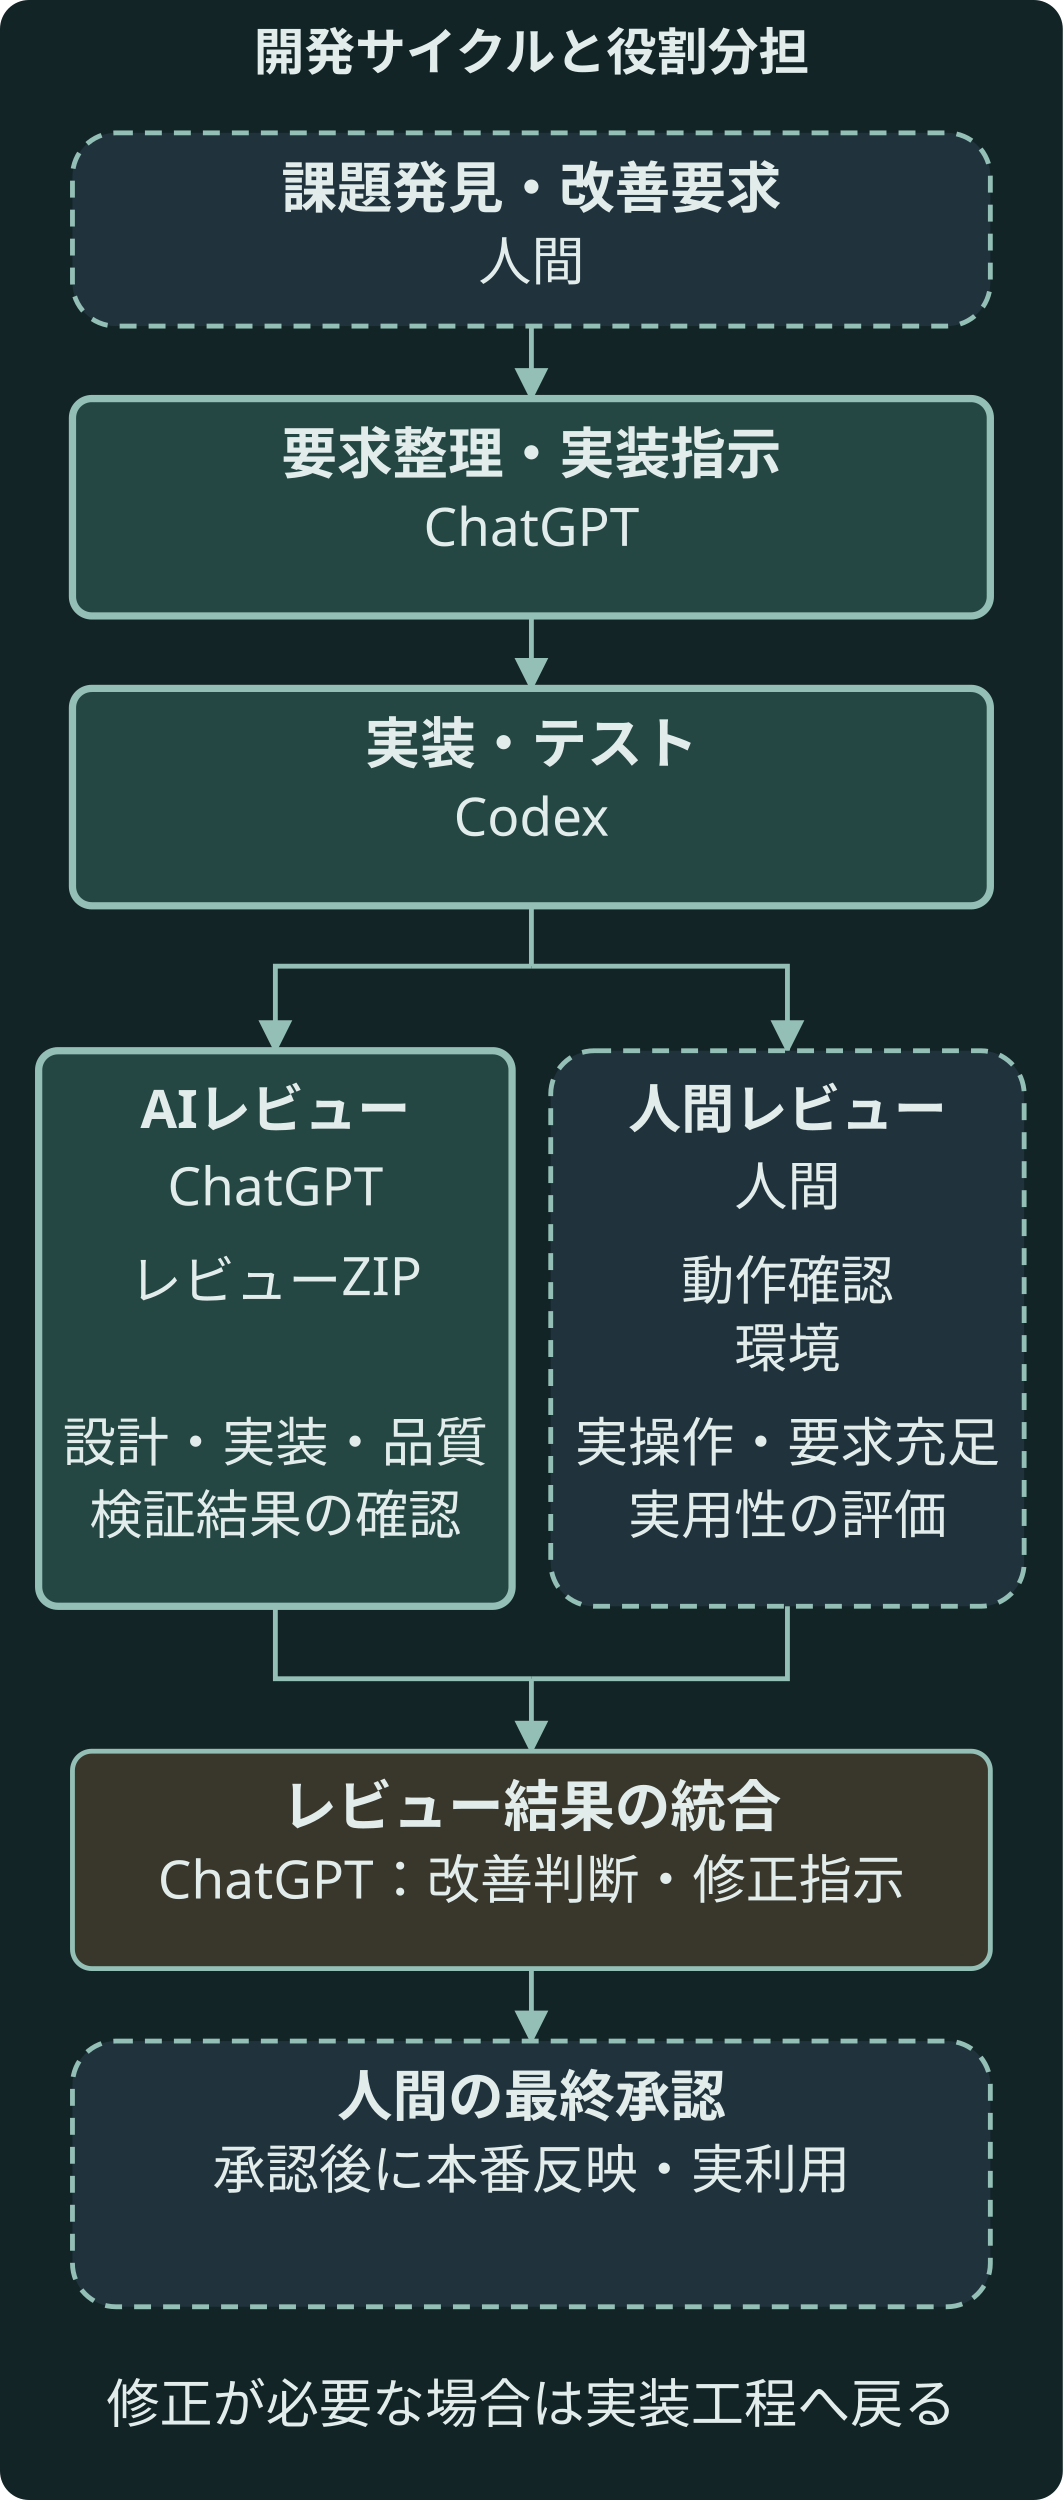
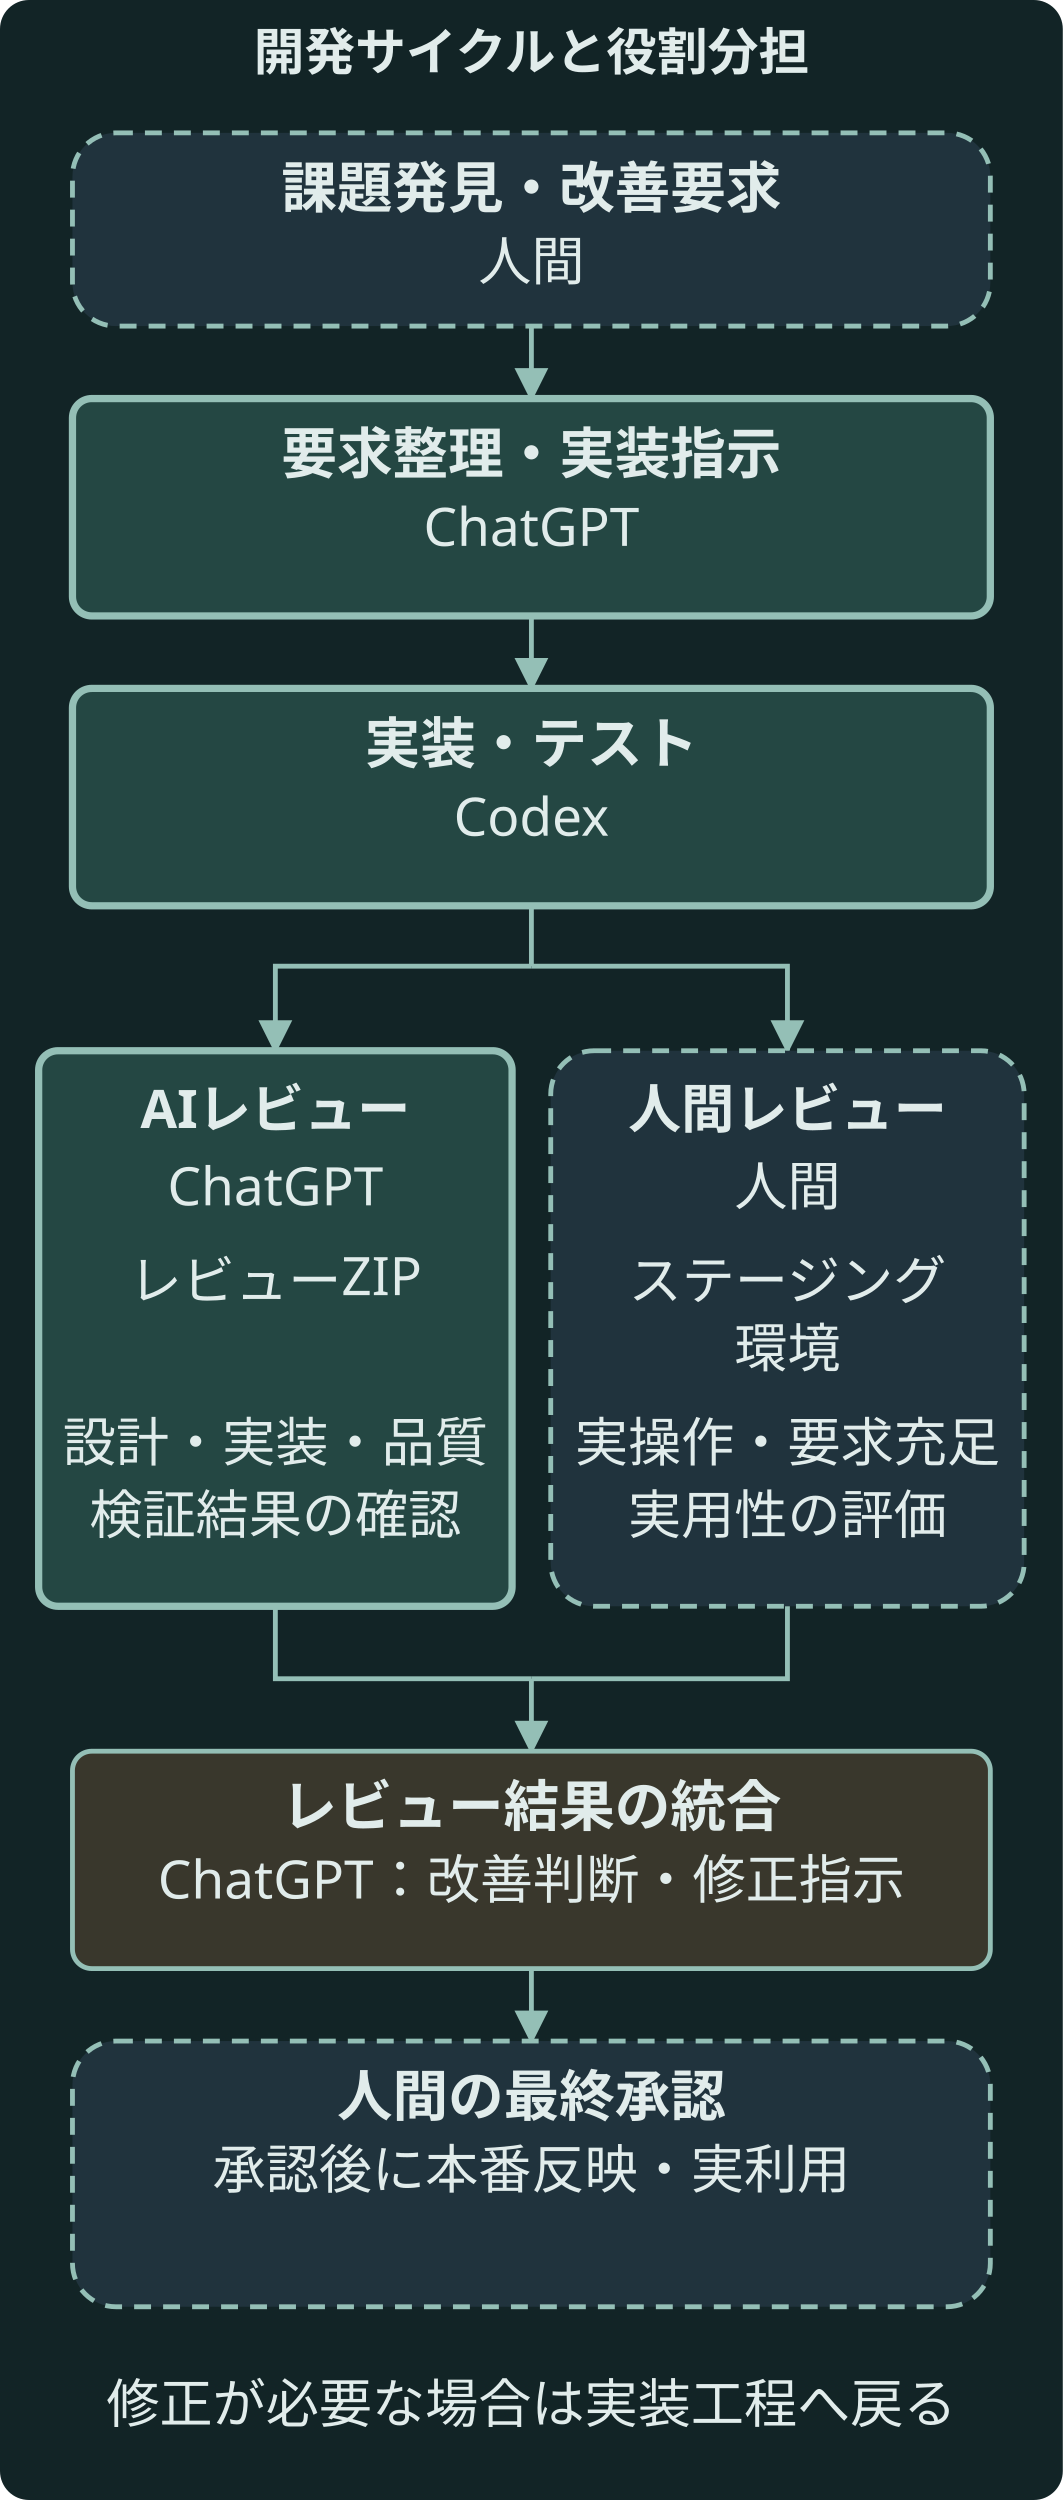
<svg xmlns="http://www.w3.org/2000/svg" viewBox="0 0 440 1035" width="440" height="1035" role="img" aria-labelledby="title desc">
  <defs>
    <marker id="arrow" viewBox="0 0 10 10" refX="9" refY="5" markerWidth="7" markerHeight="7" orient="auto-start-reverse">
      <path d="M0 0L10 5L0 10Z" fill="#94bfb6" />
    </marker>
  </defs>
  <rect width="440" height="1035" rx="12" fill="#122426" />
  <g font-family="system-ui, sans-serif">
    <text x="220" y="29" text-anchor="middle" font-size="21" font-weight="700" fill="#e1eceb">開発サイクルと役割分担</text>
    <rect x="30" y="55" width="380" height="80" rx="18" fill="#20333d" stroke="#94bfb6" stroke-width="2" stroke-dasharray="7 5" />
    <text x="220" y="86" text-anchor="middle" font-size="23" font-weight="700" fill="#e1eceb">課題発見・改善要求</text>
    <text x="220" y="116" text-anchor="middle" font-size="22" font-weight="400" fill="#e1eceb">人間</text>
    <path d="M220 135V165" fill="none" stroke="#94bfb6" stroke-width="2" marker-end="url(#arrow)" />
    <rect x="30" y="165" width="380" height="90" rx="8" fill="#244743" stroke="#94bfb6" stroke-width="3" />
    <text x="220" y="196" text-anchor="middle" font-size="23" font-weight="700" fill="#e1eceb">要求整理・実装指示</text>
    <text x="220" y="226" text-anchor="middle" font-size="22" font-weight="400" fill="#e1eceb">ChatGPT</text>
    <path d="M220 255V285" fill="none" stroke="#94bfb6" stroke-width="2" marker-end="url(#arrow)" />
    <rect x="30" y="285" width="380" height="90" rx="8" fill="#244743" stroke="#94bfb6" stroke-width="3" />
    <text x="220" y="316" text-anchor="middle" font-size="23" font-weight="700" fill="#e1eceb">実装・テスト</text>
    <text x="220" y="346" text-anchor="middle" font-size="22" font-weight="400" fill="#e1eceb">Codex</text>
    <path d="M220 375V400" fill="none" stroke="#94bfb6" stroke-width="2" />
    <path d="M220 400H114V435" fill="none" stroke="#94bfb6" stroke-width="2" marker-end="url(#arrow)" />
    <path d="M220 400H326V435" fill="none" stroke="#94bfb6" stroke-width="2" marker-end="url(#arrow)" />
    <g data-review="ai">
      <rect x="16" y="435" width="196" height="230" rx="8" fill="#244743" stroke="#94bfb6" stroke-width="3" />
      <text x="114" y="467" text-anchor="middle" font-size="22" font-weight="700" fill="#e1eceb">AIレビュー</text>
      <text x="114" y="499" text-anchor="middle" font-size="22" font-weight="400" fill="#e1eceb">ChatGPT</text>
      <text x="114" y="538" text-anchor="middle" font-size="22" font-weight="400" fill="#e1eceb">レビューZIP</text>
      <text x="114" y="605" text-anchor="middle" font-size="22" font-weight="400" fill="#e1eceb">設計・実装・品質</text>
      <text x="114" y="635" text-anchor="middle" font-size="22" font-weight="400" fill="#e1eceb">検証結果の確認</text>
    </g>
    <g data-review="human">
      <rect x="228" y="435" width="196" height="230" rx="18" fill="#20333d" stroke="#94bfb6" stroke-width="2" stroke-dasharray="7 5" />
      <text x="326" y="467" text-anchor="middle" font-size="22" font-weight="700" fill="#e1eceb">人間レビュー</text>
      <text x="326" y="499" text-anchor="middle" font-size="22" font-weight="400" fill="#e1eceb">人間</text>
-       <text x="326" y="538" text-anchor="middle" font-size="22" font-weight="400" fill="#e1eceb">動作確認</text>
+       <text x="326" y="538" text-anchor="middle" font-size="22" font-weight="400" fill="#e1eceb">ステージング</text>
      <text x="326" y="566" text-anchor="middle" font-size="22" font-weight="400" fill="#e1eceb">環境</text>
      <text x="326" y="605" text-anchor="middle" font-size="22" font-weight="400" fill="#e1eceb">実操作・要求充足</text>
      <text x="326" y="635" text-anchor="middle" font-size="22" font-weight="400" fill="#e1eceb">実用性の評価</text>
    </g>
    <path d="M114 665V695H220" fill="none" stroke="#94bfb6" stroke-width="2" />
    <path d="M326 665V695H220" fill="none" stroke="#94bfb6" stroke-width="2" />
    <path d="M220 695V725" fill="none" stroke="#94bfb6" stroke-width="2" marker-end="url(#arrow)" />
    <rect x="30" y="725" width="380" height="90" rx="8" fill="#39372c" stroke="#94bfb6" stroke-width="2" />
    <text x="220" y="756" text-anchor="middle" font-size="23" font-weight="700" fill="#e1eceb">レビュー結果の統合</text>
    <text x="220" y="786" text-anchor="middle" font-size="22" font-weight="400" fill="#e1eceb">ChatGPT：改善判断・修正指示</text>
    <path d="M220 815V845" fill="none" stroke="#94bfb6" stroke-width="2" marker-end="url(#arrow)" />
    <rect x="30" y="845" width="380" height="110" rx="18" fill="#20333d" stroke="#94bfb6" stroke-width="2" stroke-dasharray="7 5" />
    <text x="220" y="876" text-anchor="middle" font-size="23" font-weight="700" fill="#e1eceb">人間の最終承認</text>
    <text x="220" y="906" text-anchor="middle" font-size="22" font-weight="400" fill="#e1eceb">承認後に本番反映・実利用</text>
    <text x="220" y="1003" text-anchor="middle" font-size="22" font-weight="400" fill="#e1eceb">修正が必要な場合は実装工程へ戻る</text>
  </g>
</svg>
